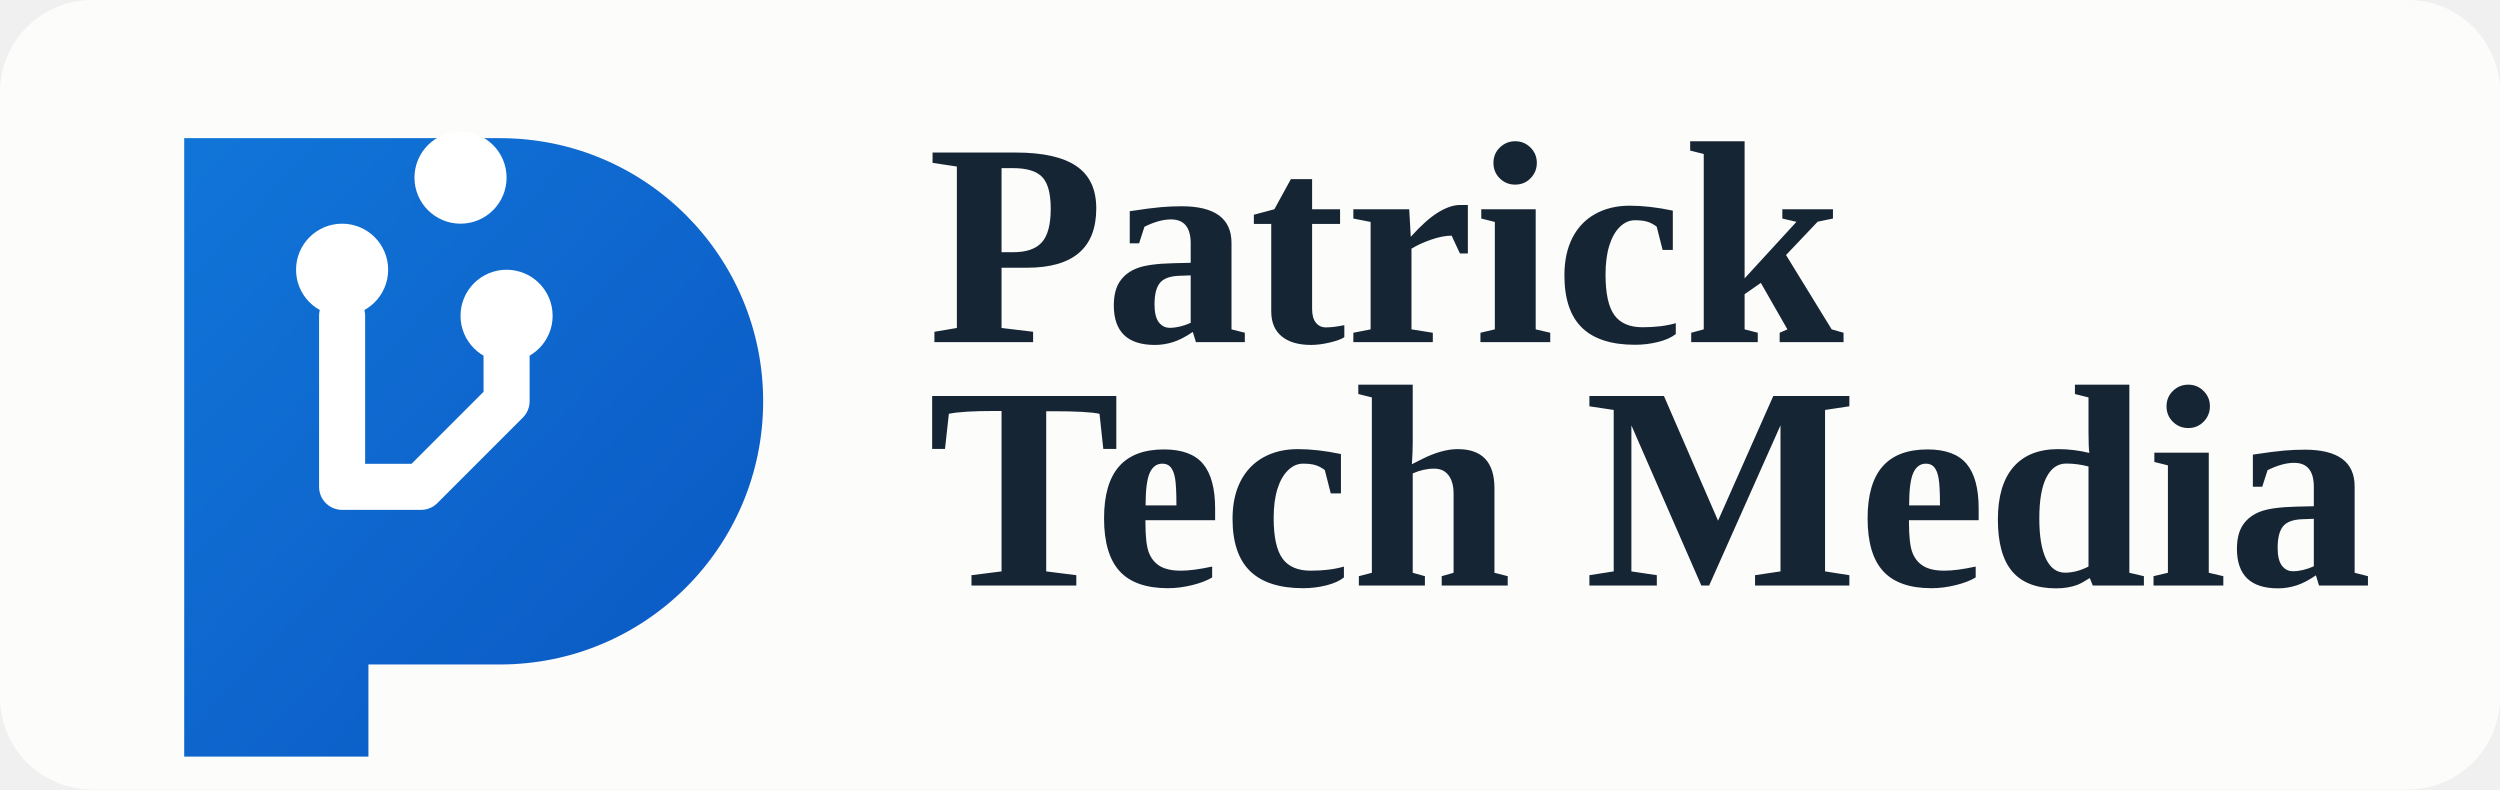
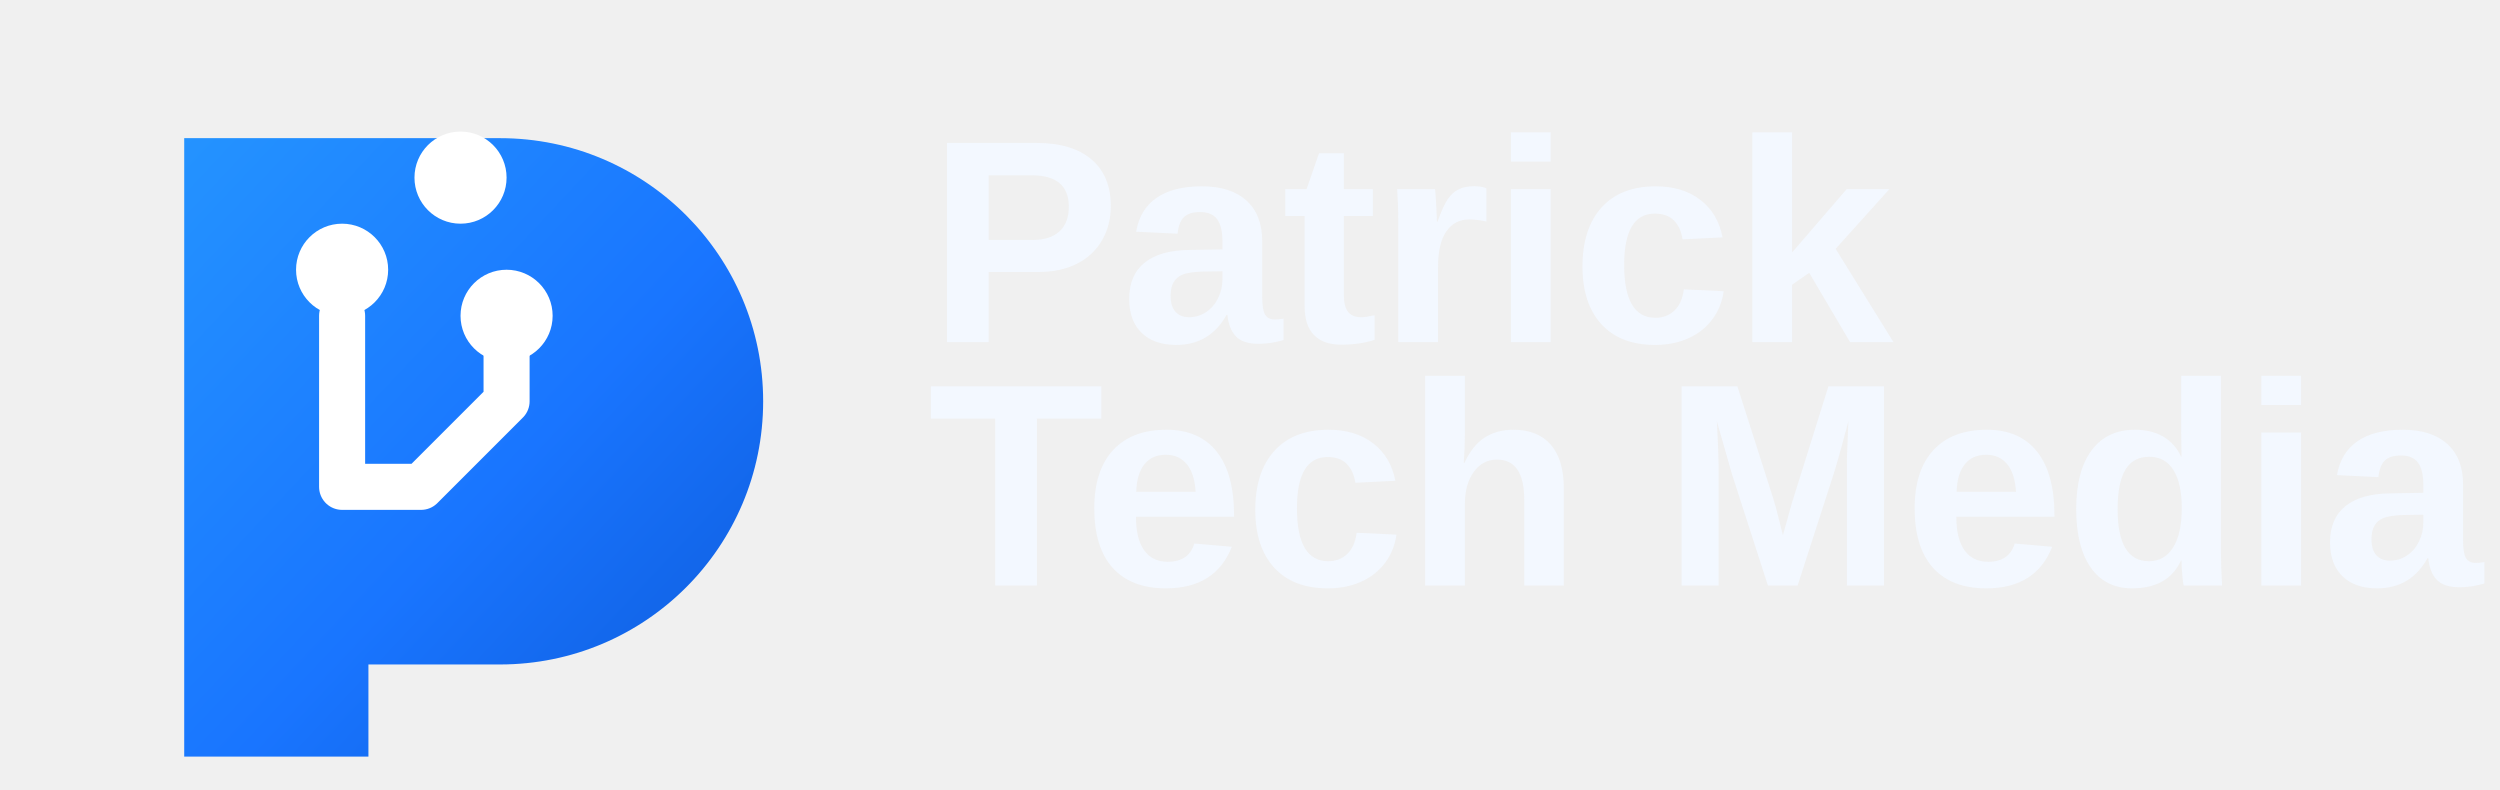
<svg xmlns="http://www.w3.org/2000/svg" viewBox="0 0 760 240" role="img" aria-labelledby="title desc">
-   <rect width="760" height="240" rx="28" fill="#fcfcfb" />
  <defs>
    <linearGradient id="ptmBlueWide" x1="0%" x2="100%" y1="0%" y2="100%">
-       <stop offset="0%" stop-color="#1175d8" />
-       <stop offset="100%" stop-color="#0b57c2" />
+       <stop offset="0%" stop-color="#2493ff" />
+       <stop offset="55%" stop-color="#1975ff" />
+       <stop offset="100%" stop-color="#0d5ad9" />
    </linearGradient>
  </defs>
  <path d="M56 42h96c44.183 0 80 35.817 80 80s-35.817 80-80 80h-40v28H56V42z" fill="url(#ptmBlueWide)" />
  <circle cx="104" cy="82" r="14" fill="#ffffff" />
  <circle cx="140" cy="54" r="14" fill="#ffffff" />
  <circle cx="154" cy="96" r="14" fill="#ffffff" />
  <path d="M104 96v52h24l26-26v-14" fill="none" stroke="#ffffff" stroke-linecap="round" stroke-linejoin="round" stroke-width="14" />
-   <text x="282" y="104" fill="#162534" font-family="Source Sans 3, Segoe UI, Arial, sans-serif" font-size="88" font-weight="800">Patrick</text>
-   <text x="282" y="178" fill="#162534" font-family="Source Sans 3, Segoe UI, Arial, sans-serif" font-size="88" font-weight="800">Tech Media</text>
+   <text x="282" y="104" fill="#f3f8ff" font-family="Be Vietnam Pro, Segoe UI, Arial, sans-serif" font-size="88" font-weight="800">Patrick</text>
+   <text x="282" y="178" fill="#f3f8ff" font-family="Be Vietnam Pro, Segoe UI, Arial, sans-serif" font-size="88" font-weight="800">Tech Media</text>
</svg>
